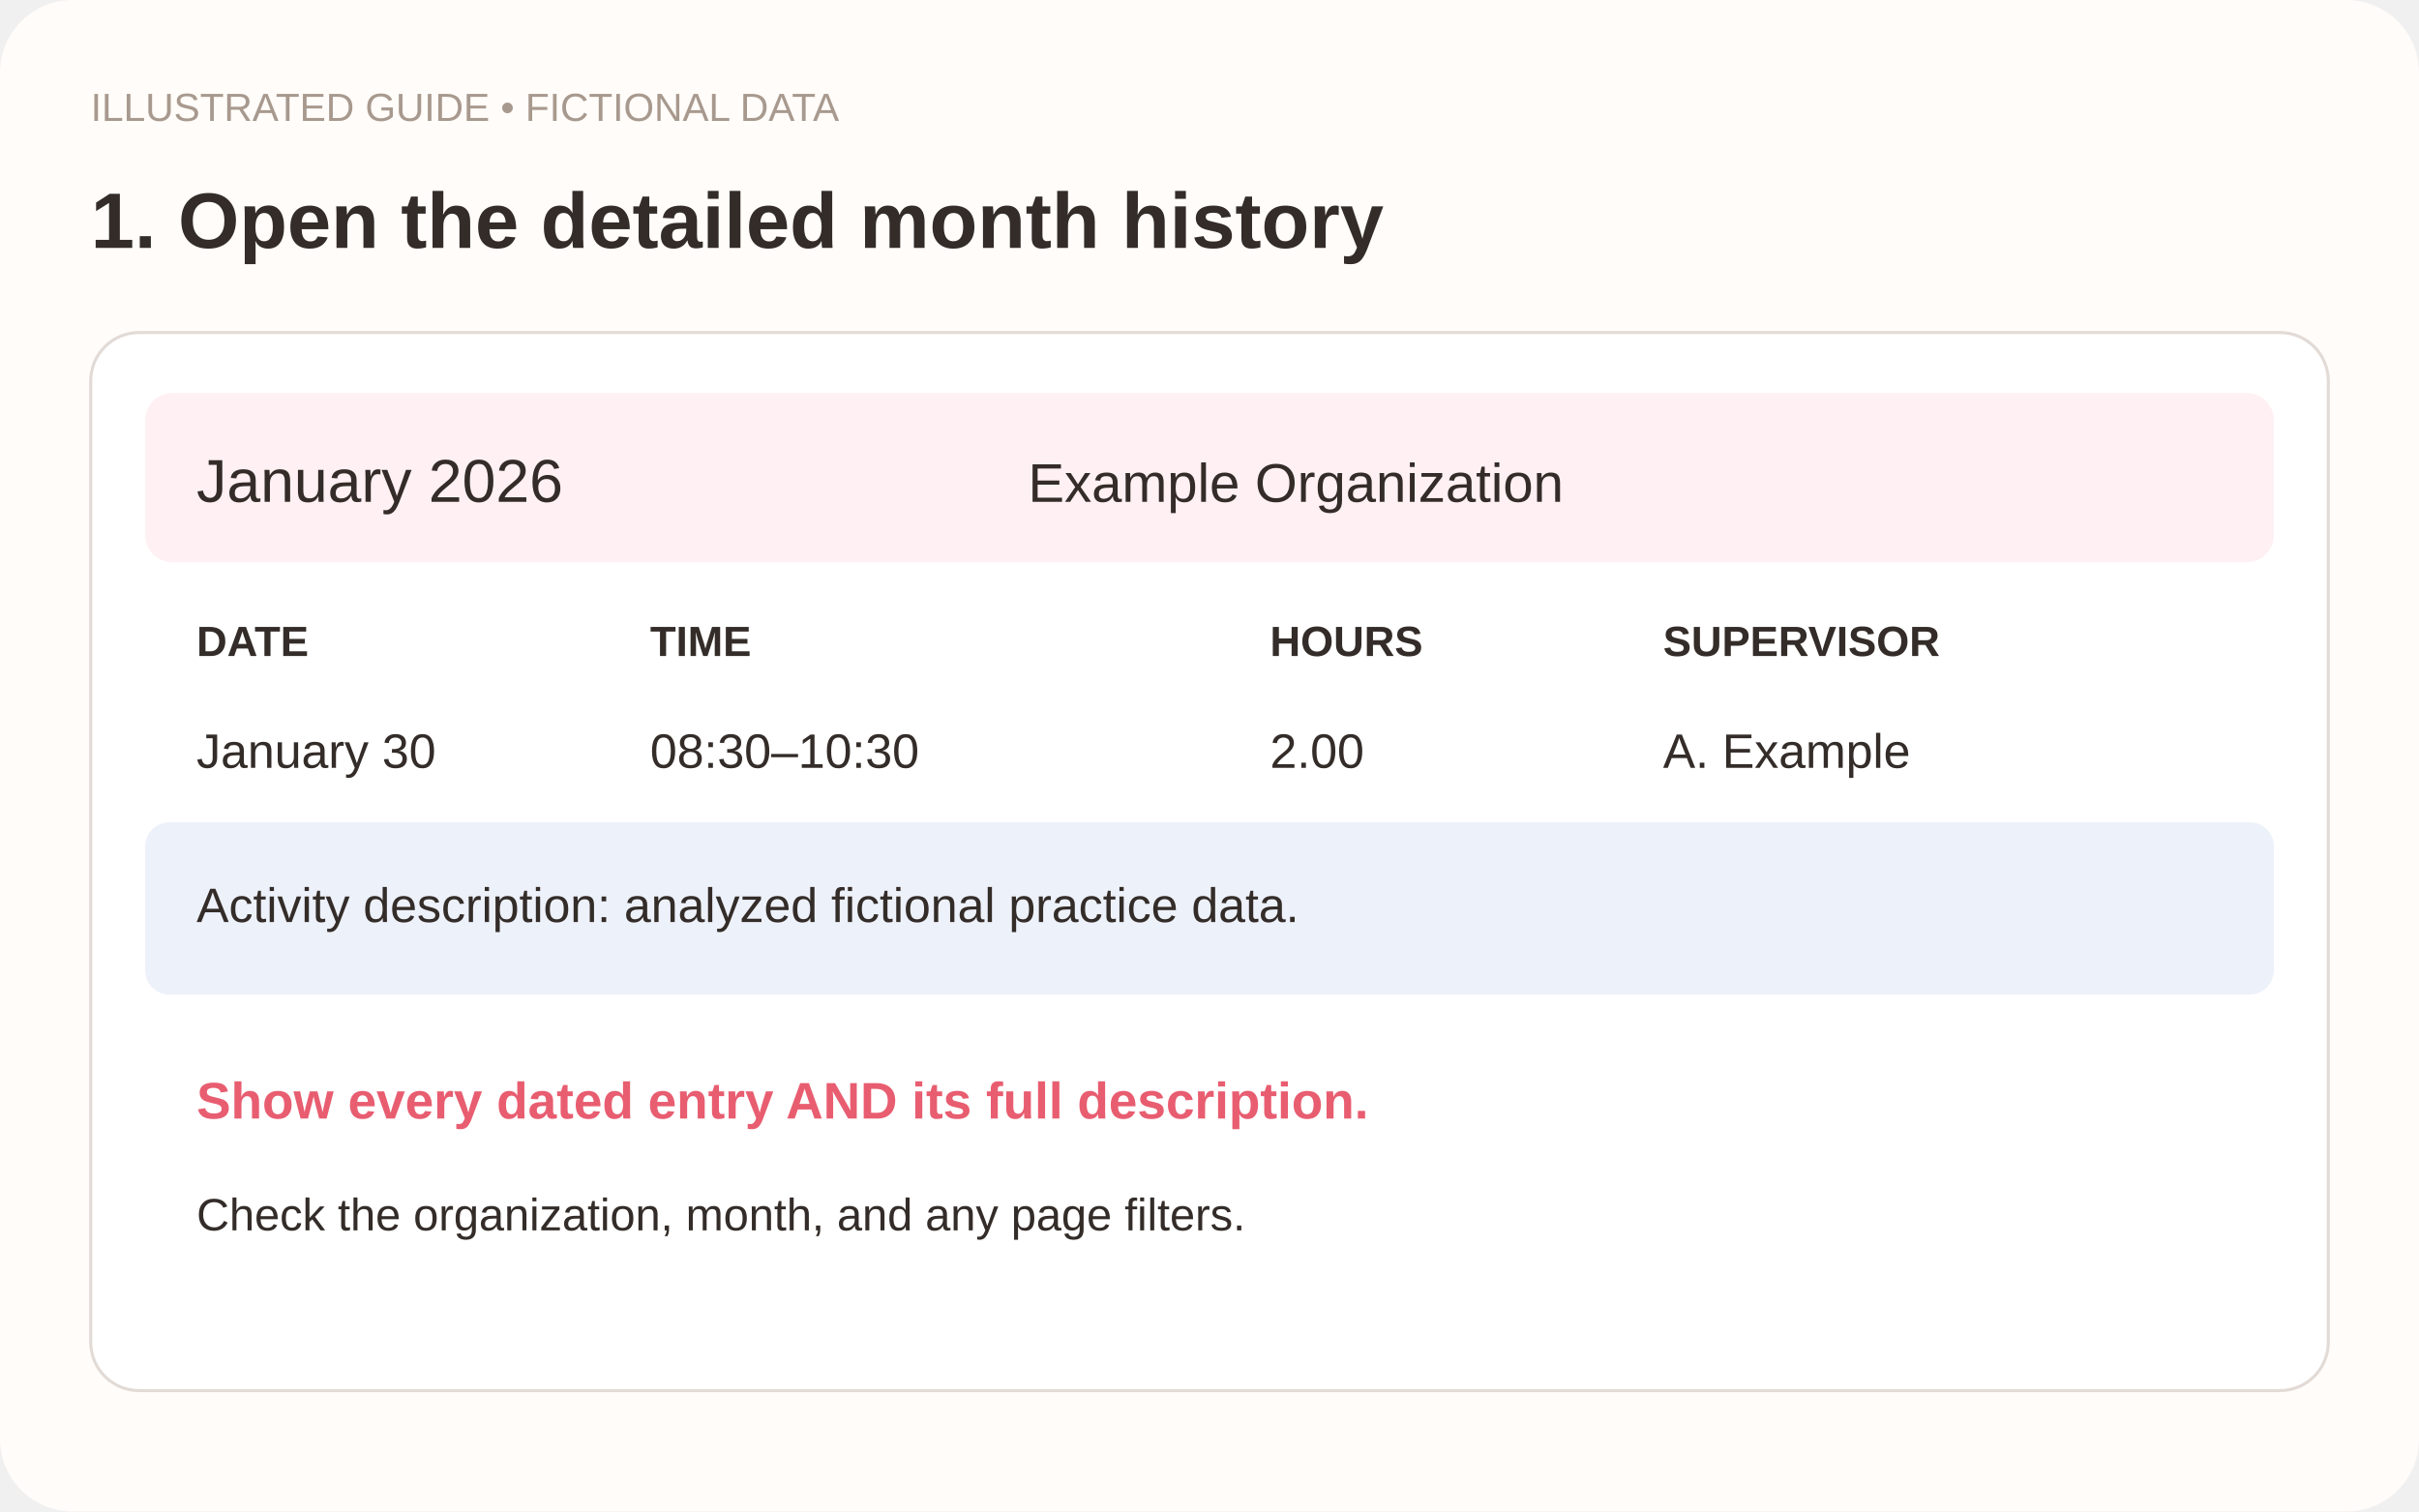
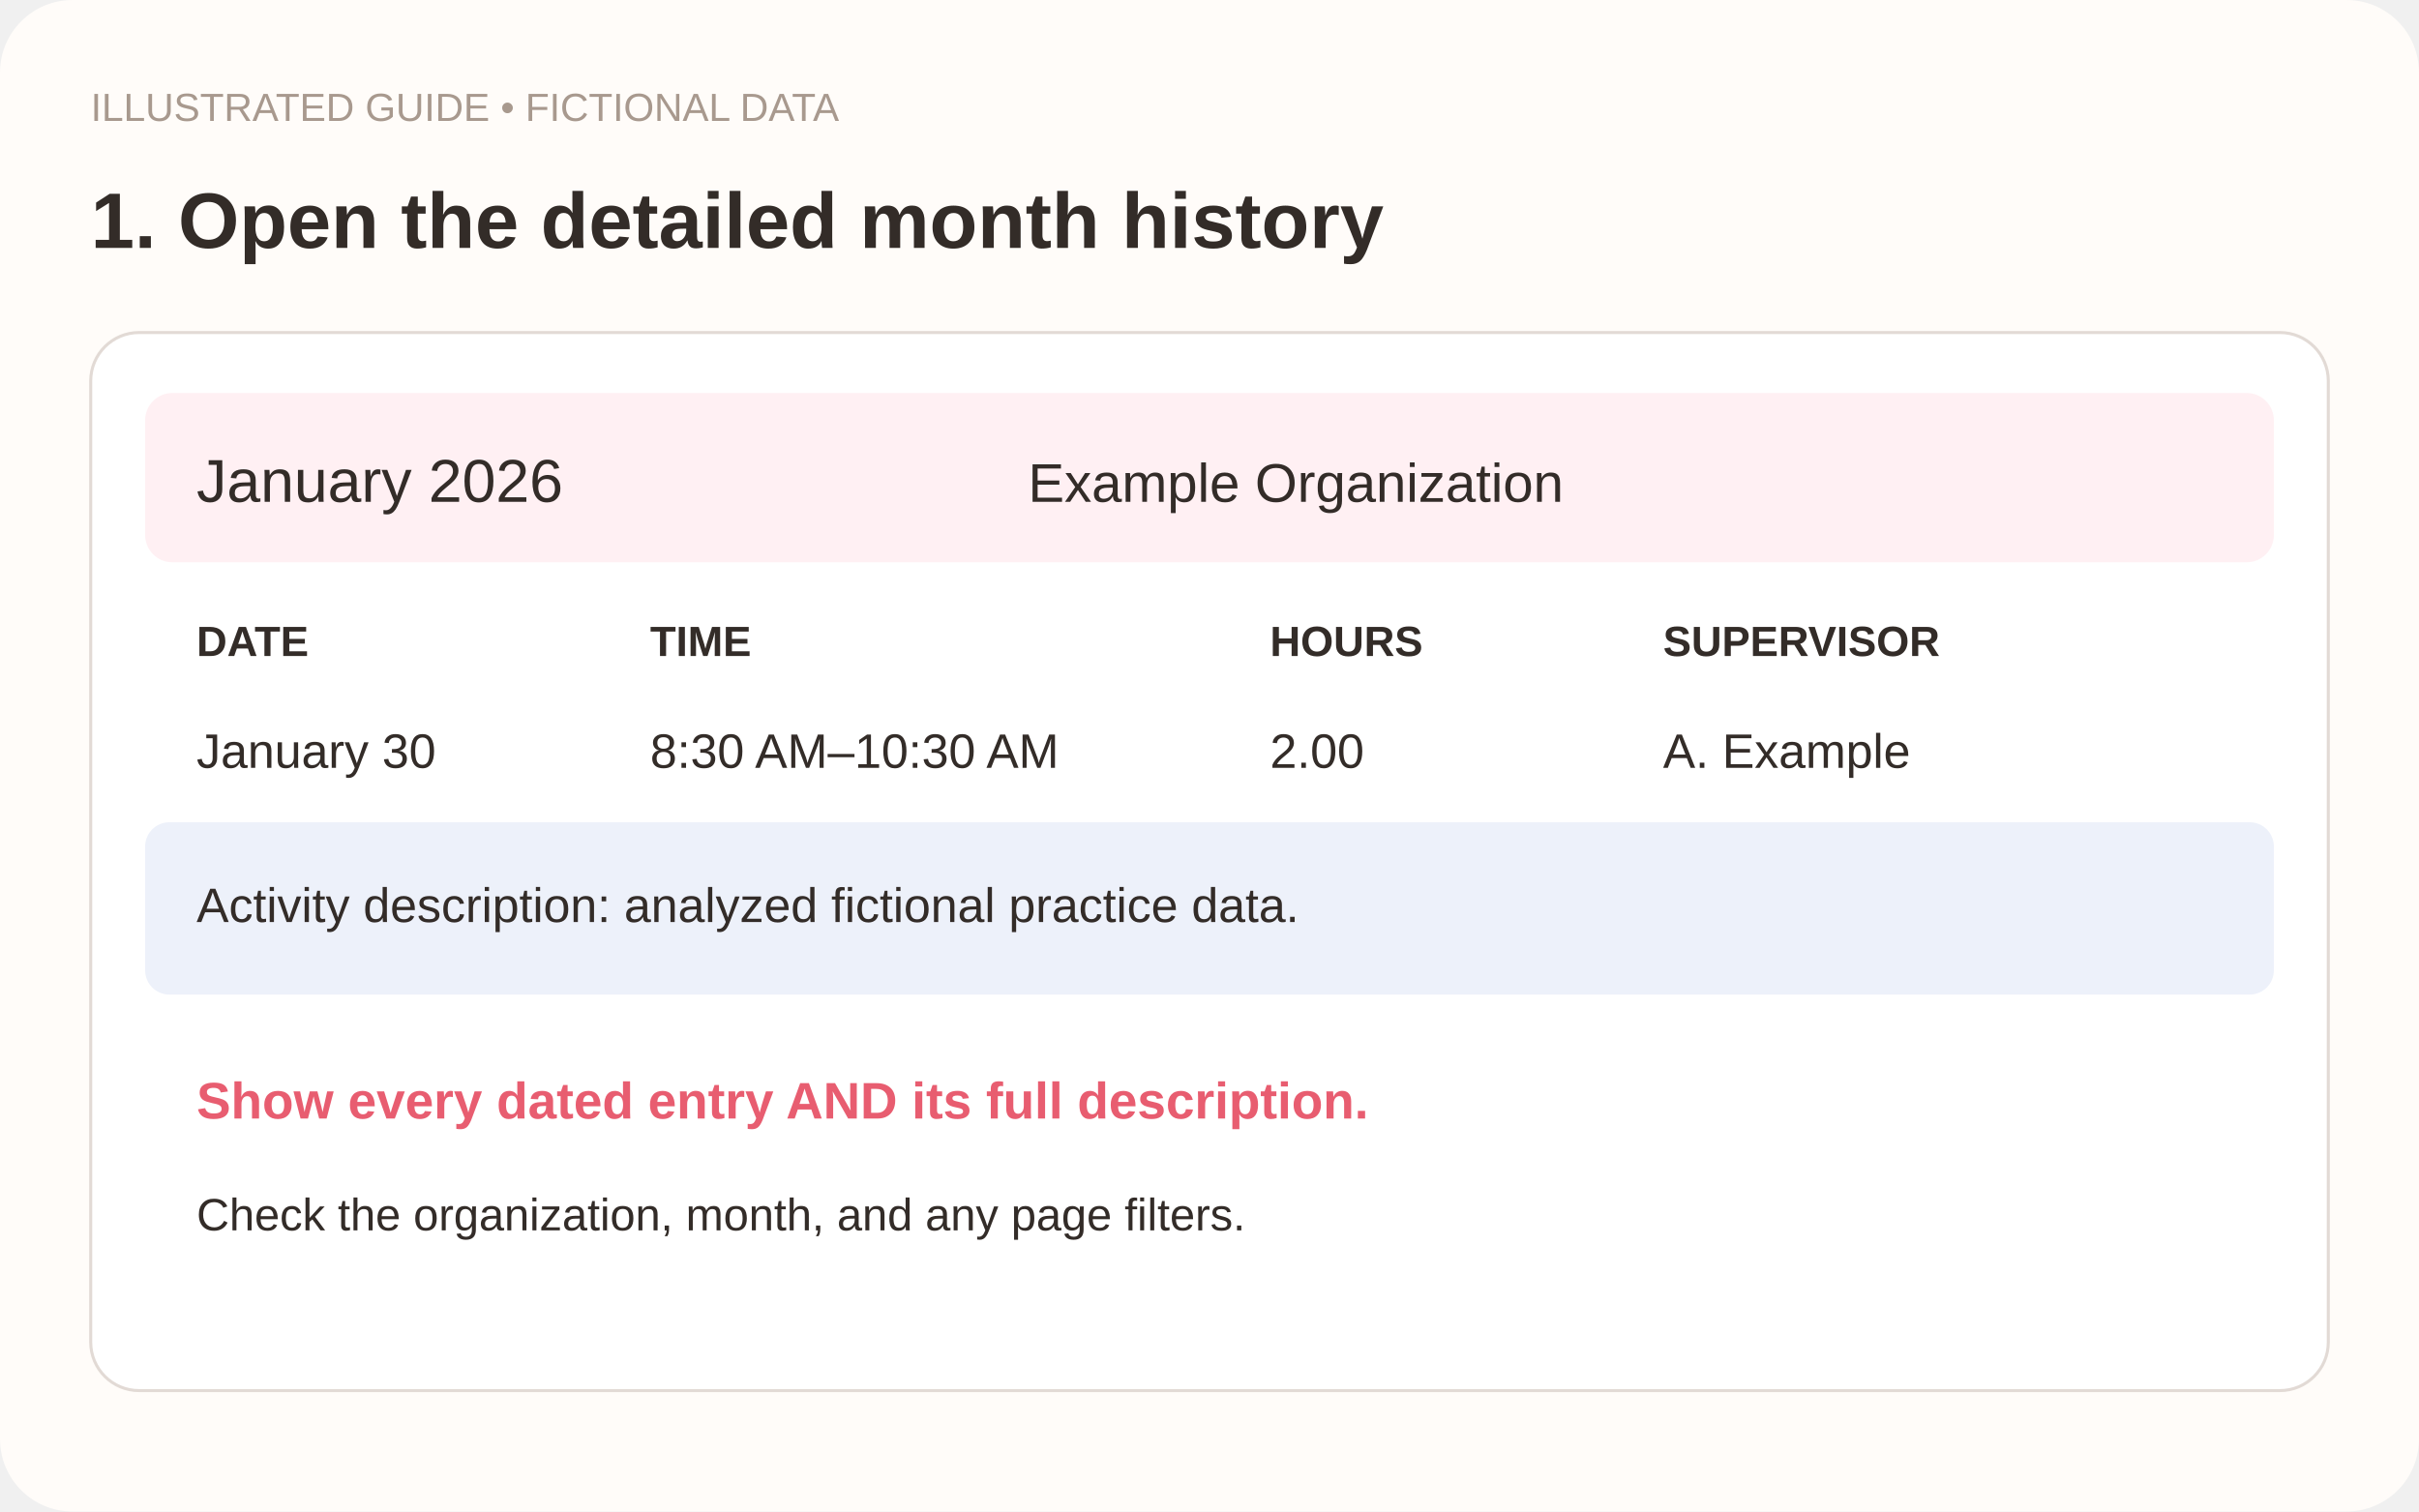
<svg xmlns="http://www.w3.org/2000/svg" width="800" height="500" viewBox="0 0 800 500" role="img" aria-label="Illustrated month selection with fictional data">
  <rect width="800" height="500" rx="24" fill="#fffcf9" />
  <g font-family="Arial,sans-serif" fill="#332c28">
    <text x="30" y="40" font-size="13" fill="#a8998e">ILLUSTRATED GUIDE • FICTIONAL DATA</text>
    <text x="30" y="82" font-size="26" font-weight="bold">1. Open the detailed month history</text>
    <rect x="30" y="110" width="740" height="350" rx="16" fill="white" stroke="#e2dad5" />
    <rect x="48" y="130" width="704" height="56" rx="9" fill="#fff0f3" />
    <text x="65" y="166" font-size="20">January 2026</text>
    <text x="340" y="166" font-size="18">Example Organization</text>
    <text x="65" y="217" font-size="14" font-weight="bold">DATE</text>
    <text x="215" y="217" font-size="14" font-weight="bold">TIME</text>
    <text x="420" y="217" font-size="14" font-weight="bold">HOURS</text>
    <text x="550" y="217" font-size="14" font-weight="bold">SUPERVISOR</text>
    <text x="65" y="254" font-size="16">January 30</text>
-     <text x="215" y="254" font-size="16">08:30–10:30</text>
+     <text x="215" y="254" font-size="16">8:30 AM–10:30 AM</text>
    <text x="420" y="254" font-size="16">2.00</text>
    <text x="550" y="254" font-size="16">A. Example</text>
    <rect x="48" y="272" width="704" height="57" rx="8" fill="#edf1fa" />
    <text x="65" y="305" font-size="16">Activity description: analyzed fictional practice data.</text>
    <text x="65" y="370" font-size="17" fill="#e85d70" font-weight="bold">Show every dated entry AND its full description.</text>
    <text x="65" y="407" font-size="15">Check the organization, month, and any page filters.</text>
  </g>
</svg>
